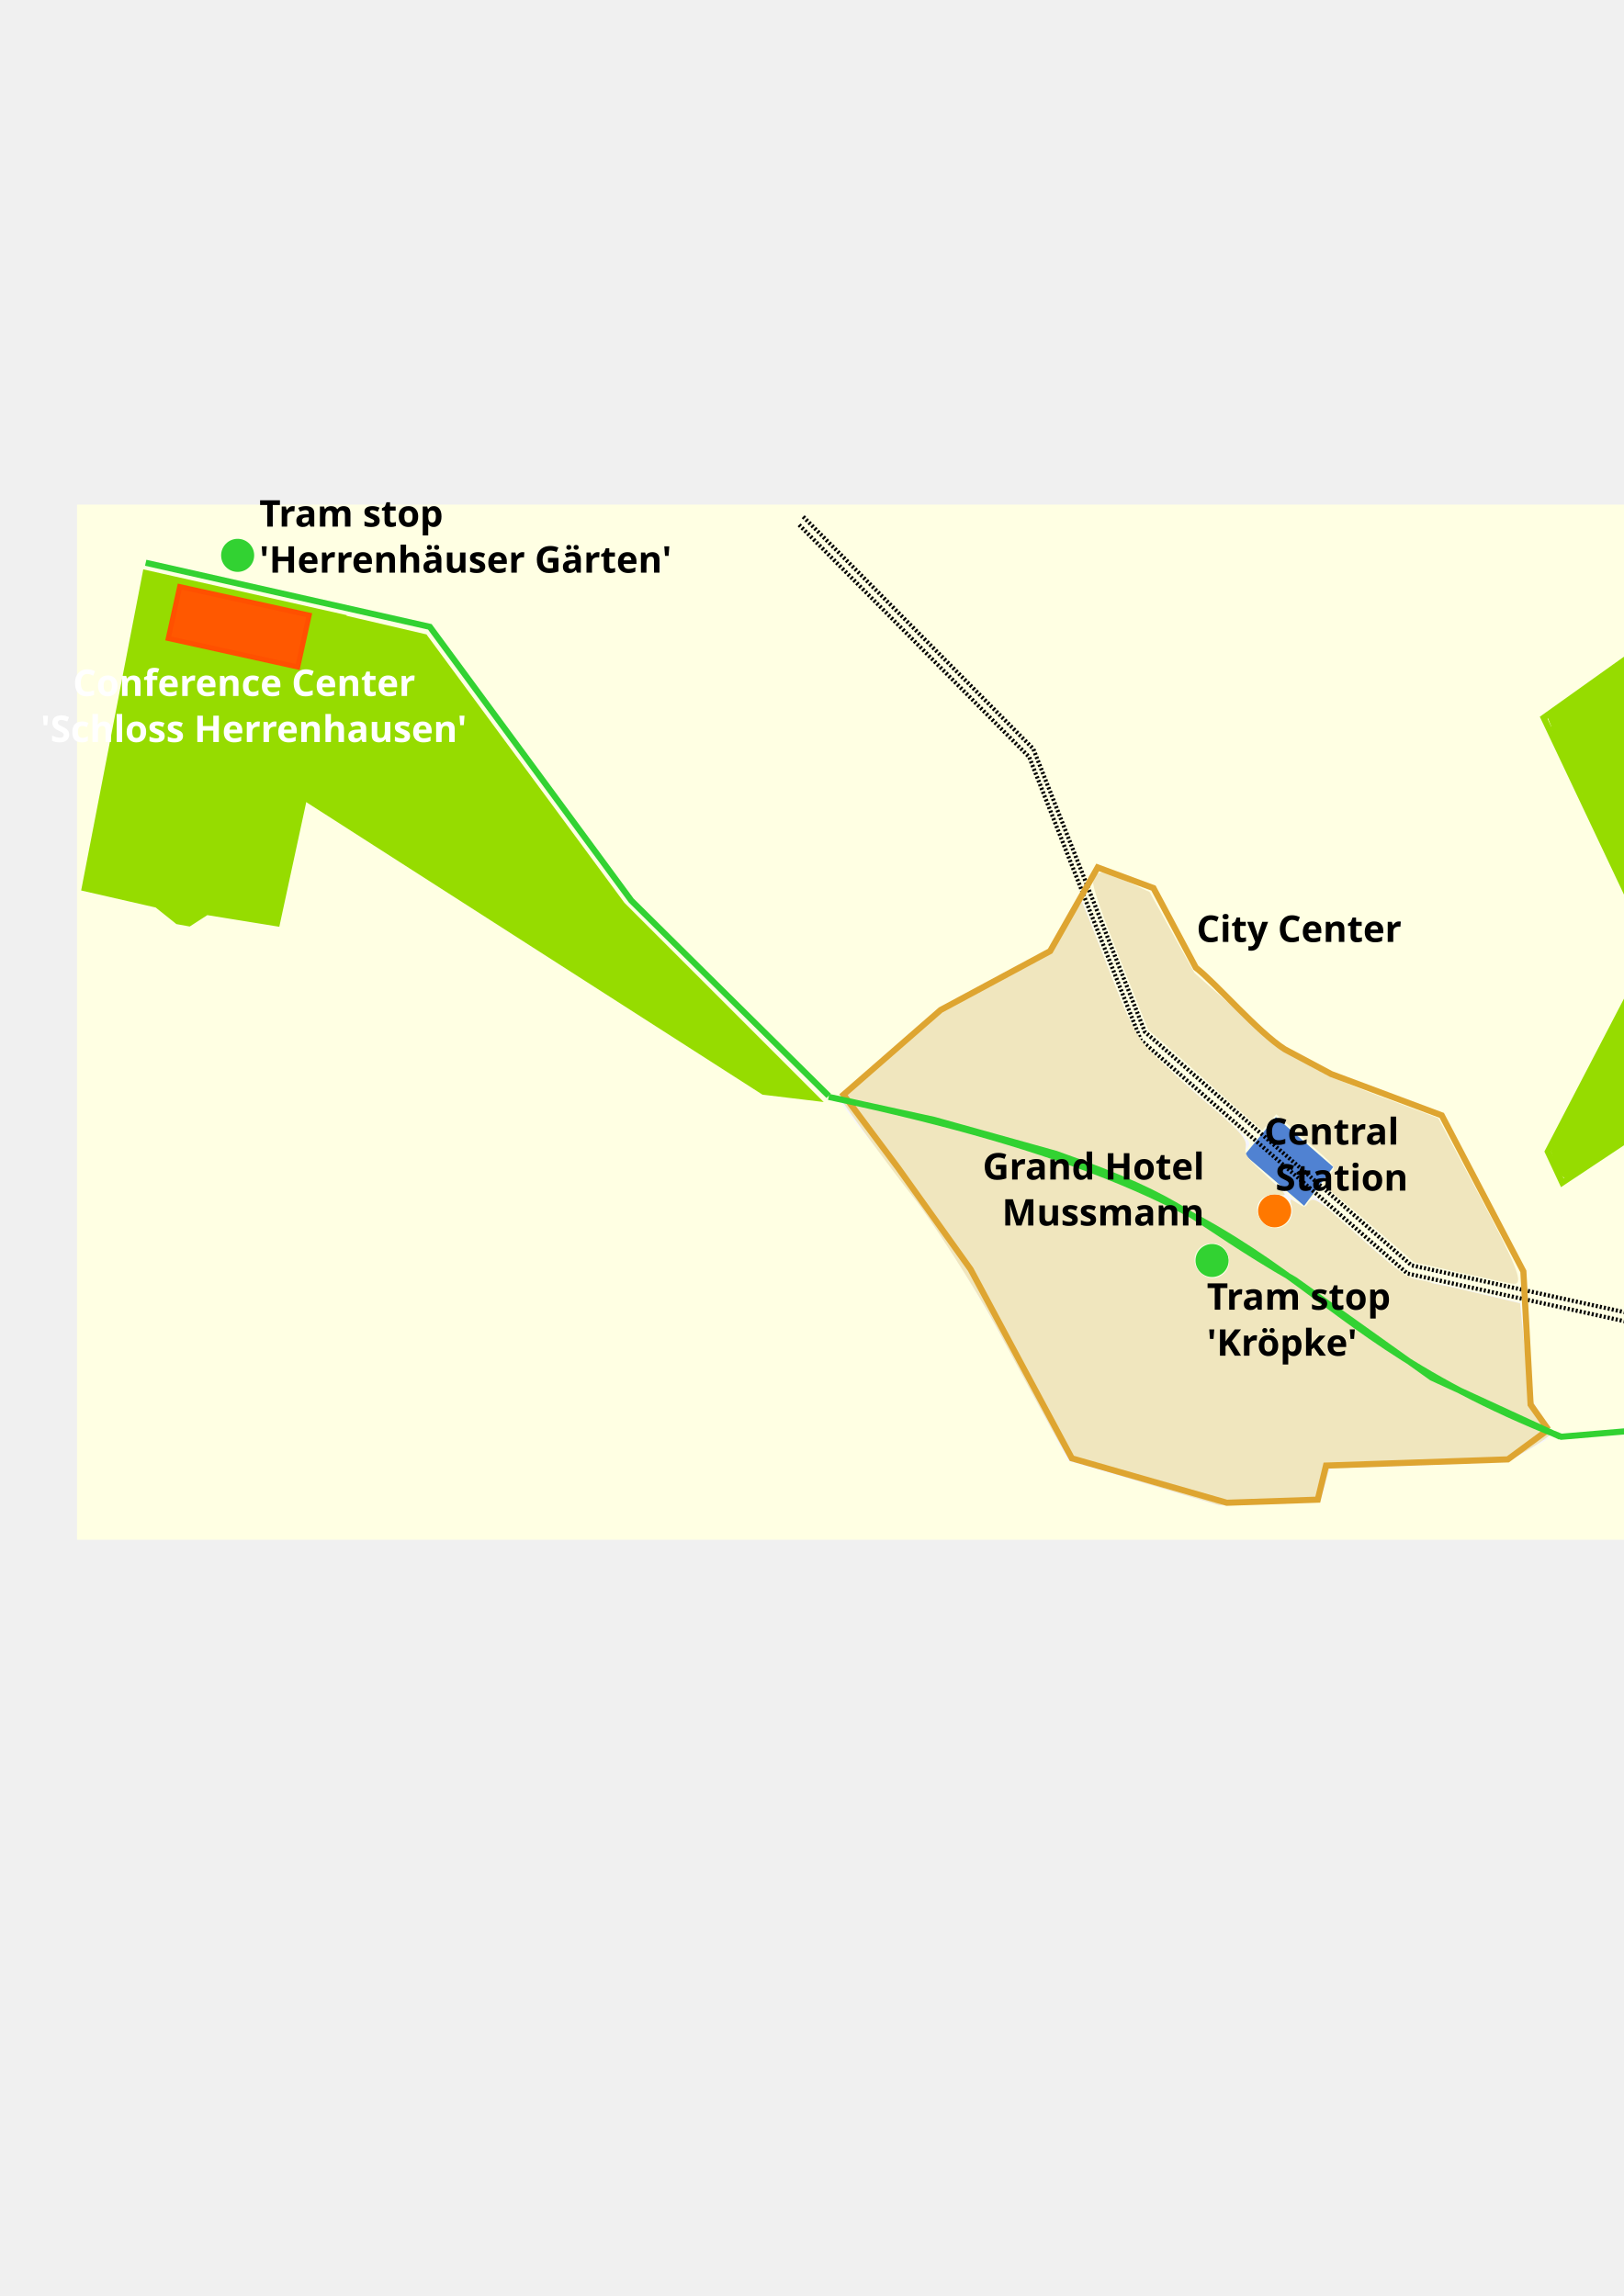
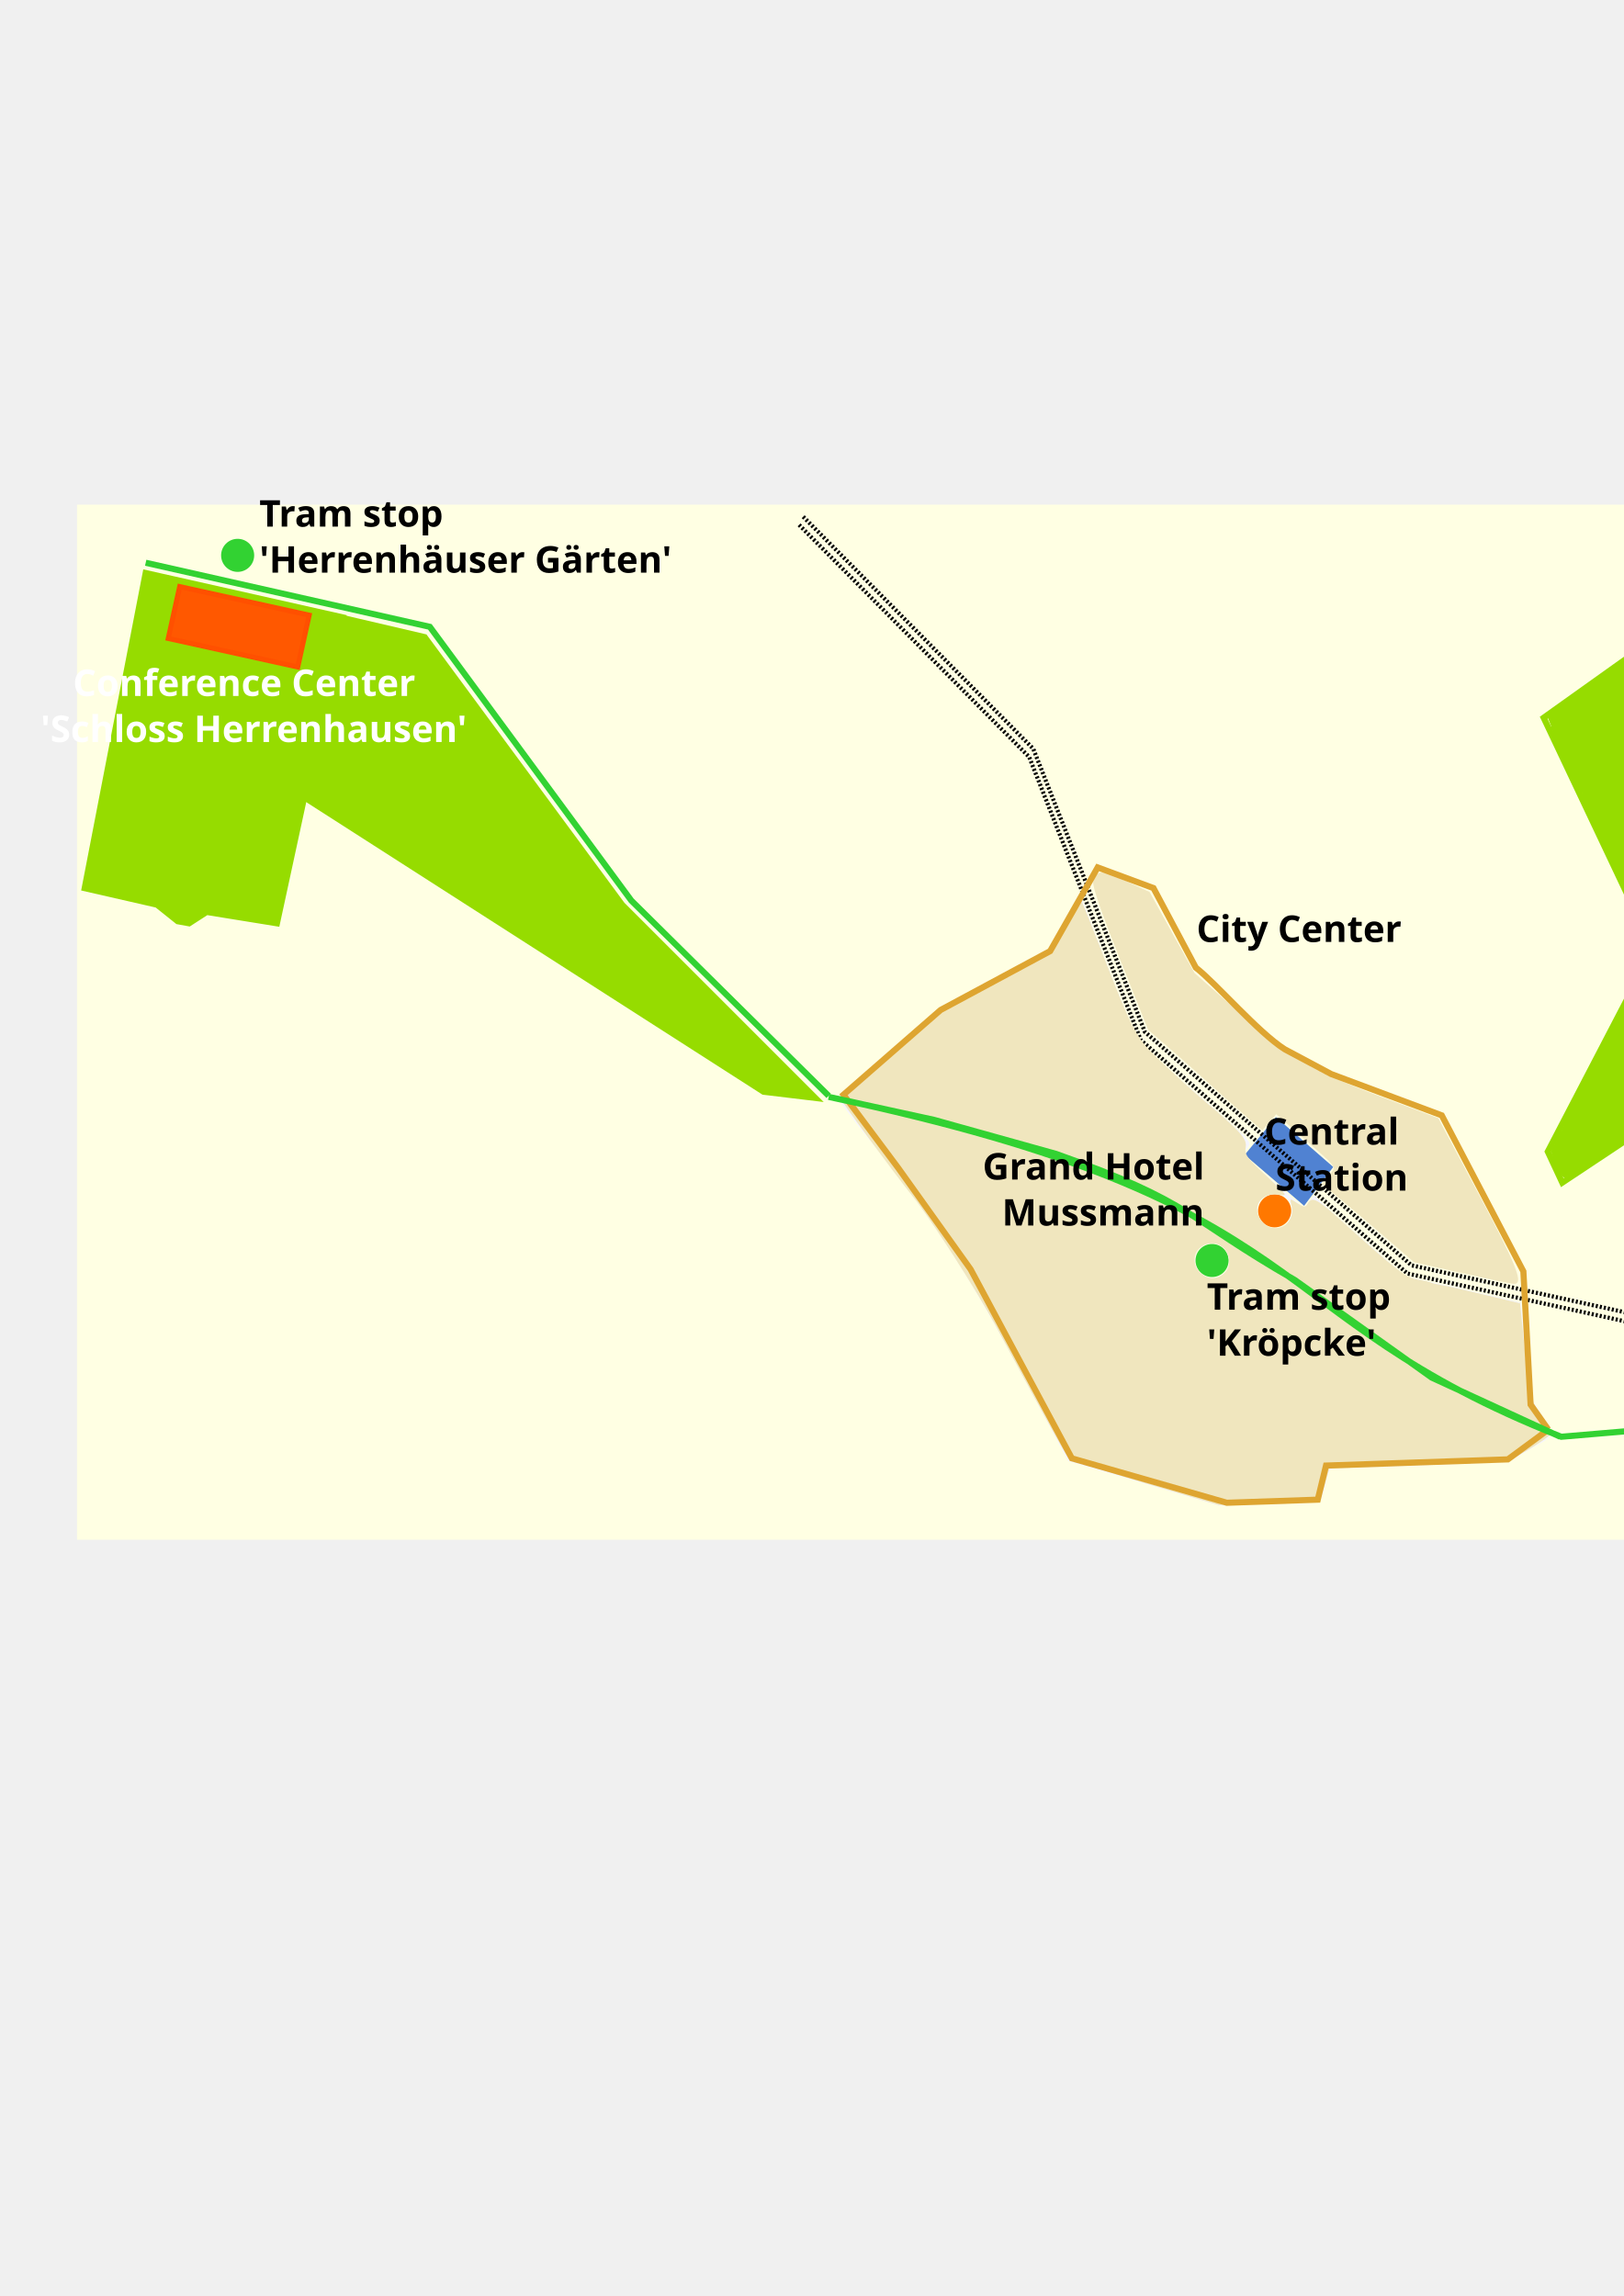
<svg xmlns="http://www.w3.org/2000/svg" width="210mm" height="297mm" id="svg2" version="1.1">
  <defs id="defs4" />
  <g id="layer1">
    <path style="fill:#5082d2;fill-opacity:1;stroke:#5082d2;stroke-width:0.253;stroke-linecap:square;stroke-linejoin:miter;stroke-miterlimit:4;stroke-opacity:1;stroke-dasharray:none;stroke-dashoffset:0" d="" id="path4258" />
    <path style="fill:#5082d2;fill-opacity:1;stroke:#5082d2;stroke-width:0.253;stroke-linecap:square;stroke-linejoin:miter;stroke-miterlimit:4;stroke-opacity:1;stroke-dasharray:none;stroke-dashoffset:0" d="" id="path4262" />
    <path style="fill:#5082d2;fill-opacity:1;stroke:#5082d2;stroke-width:0.253;stroke-linecap:square;stroke-linejoin:miter;stroke-miterlimit:4;stroke-opacity:1;stroke-dasharray:none;stroke-dashoffset:0" d="" id="path4264" />
    <path style="fill:#5082d2;fill-opacity:1;stroke:#5082d2;stroke-width:0.253;stroke-linecap:square;stroke-linejoin:miter;stroke-miterlimit:4;stroke-opacity:1;stroke-dasharray:none;stroke-dashoffset:0" d="" id="path4266" />
    <path style="fill:#5082d2;fill-opacity:1;stroke:#5082d2;stroke-width:0.253;stroke-linecap:square;stroke-linejoin:miter;stroke-miterlimit:4;stroke-opacity:1;stroke-dasharray:none;stroke-dashoffset:0" d="" id="path4268" />
    <g id="g3355">
-       <g id="g3414">
+       <g id="g3530">
        <rect style="fill:#ffffe3;fill-opacity:1;stroke:none" id="rect4427" width="1478.383" height="506.058" x="37.654" y="246.717" />
        <path style="fill:#96dc00;fill-opacity:1;stroke:#96dc00;stroke-width:3;stroke-linecap:butt;stroke-linejoin:miter;stroke-miterlimit:4;stroke-opacity:1;stroke-dasharray:none" d="m 71.216,280.169 -29.799,154.048 35.355,8.081 10.102,8.081 5.556,1.01 8.586,-5.556 34.345,5.556 32.325,-149.503 z" id="path4375" />
        <path style="fill:#96dc00;fill-opacity:1;stroke:#96dc00;stroke-width:3;stroke-linecap:butt;stroke-linejoin:miter;stroke-miterlimit:4;stroke-opacity:1;stroke-dasharray:none" d="m 147.987,389.286 225.264,144.452 25.254,3.03 -94.449,-94.449 -96.47,-130.815 -45.457,-10.607" id="path4377" />
        <path style="fill:#5082d2;fill-opacity:1;stroke:#5082d2;stroke-width:1px;stroke-linecap:butt;stroke-linejoin:miter;stroke-opacity:1" d="m 609.122,564.547 28.284,24.244 13.637,-18.183 -27.274,-23.739 z" id="path4379" />
        <path style="fill:none;stroke:#5082d2;stroke-width:3;stroke-linecap:butt;stroke-linejoin:miter;stroke-miterlimit:4;stroke-opacity:1;stroke-dasharray:none" d="m 1338.917,499.898 85.358,-29.294 9.091,-18.183 -36.871,-88.388 -100.005,42.931 29.294,69.701 -20.203,11.112 11.112,21.718 z" id="path4381" />
        <path style="fill:none;stroke:#32d232;stroke-width:3;stroke-linecap:butt;stroke-linejoin:miter;stroke-miterlimit:4;stroke-opacity:1;stroke-dasharray:none" d="M 405.071,535.758 308.602,440.299 210.112,306.453 71.216,275.139" id="path4385" />
        <path style="fill:none;stroke:#000000;stroke-width:3;stroke-linecap:butt;stroke-linejoin:miter;stroke-miterlimit:4;stroke-opacity:1;stroke-dasharray:none" d="m 1215.714,249.505 -47.143,52.857 -27.143,65.714 -17.143,100 -28.571,57.143 -40,68.571 -1.429,51.429 7.143,100" id="path4387" />
        <path style="fill:none;stroke:#96dc00;stroke-width:1px;stroke-linecap:butt;stroke-linejoin:miter;stroke-opacity:1" d="m 1056.62,642.834 48.487,-1.01 71.721,-131.32 35.355,21.213 109.096,-56.569 -95.965,-224.254 -52.528,56.569 -16.162,37.376 -16.163,55.558 -7.071,53.538 -19.193,50.508 -38.386,61.619 -14.142,32.325 z" id="path4389" />
        <path style="fill:none;stroke:#96dc00;stroke-width:3;stroke-linecap:butt;stroke-linejoin:miter;stroke-miterlimit:4;stroke-opacity:1;stroke-dasharray:none" d="m 1048.538,611.519 -26.264,-81.822 -85.863,11.112 -22.223,-62.629 -150.513,100.005 -7.071,-15.152 51.518,-98.995 -53.538,-113.137 144.452,-103.036 311.127,0.505 -44.447,51.518 -27.274,66.165 -17.678,101.52 -28.789,58.084 -40.911,69.195 z" id="path4391" />
        <path style="fill:none;stroke:#000000;stroke-width:2;stroke-linecap:butt;stroke-linejoin:miter;stroke-miterlimit:4;stroke-opacity:1;stroke-dasharray:1, 1;stroke-dashoffset:0" d="M 1466.742,614.57 882.873,661.037 689.934,618.611 559.625,504.464 505.076,366.073 391.939,251.925" id="path4393" />
        <path style="fill:#32d232;fill-opacity:1;stroke:none" id="path4399" d="m 603.061,381.621 a 8.081,8.081 0 1 1 -16.162,0 8.081,8.081 0 1 1 16.162,0 z" transform="translate(-2.5,234.6429)" />
        <path transform="translate(28.08992,210.3572)" style="fill:#ff7800;fill-opacity:1;stroke:none" id="path4399-7" d="m 603.061,381.621 a 8.081,8.081 0 1 1 -16.162,0 8.081,8.081 0 1 1 16.162,0 z" />
        <path style="fill:#32d232;fill-opacity:1;stroke:none" id="path4399-6" d="m 603.061,381.621 a 8.081,8.081 0 1 1 -16.162,0 8.081,8.081 0 1 1 16.162,0 z" transform="translate(809.3058,148.5985)" />
        <path style="fill:#ff7800;fill-opacity:1;stroke:none" id="path4399-1" d="m 603.061,381.621 a 8.081,8.081 0 1 1 -16.162,0 8.081,8.081 0 1 1 16.162,0 z" transform="translate(752.2632,-62.25635)" />
        <path style="fill:none;stroke:#000000;stroke-width:2;stroke-linecap:butt;stroke-linejoin:miter;stroke-miterlimit:4;stroke-opacity:1;stroke-dasharray:1, 1;stroke-dashoffset:0" d="M 1464.742,618.57 880.873,665.037 687.934,622.611 557.625,508.463 503.076,370.073 389.939,255.925" id="path4393-3" />
        <path style="fill:#5082d2;fill-opacity:1;stroke:none" d="m 1311.781,498.022 -5.007,-9.867 8.707,-4.74 c 4.789,-2.607 9.299,-5.175 10.022,-5.706 1.24,-0.912 0.559,-2.765 -12.023,-32.714 -7.336,-17.461 -13.91,-33.054 -14.609,-34.651 l -1.271,-2.903 48.877,-20.943 c 27.674,-11.858 49.134,-20.669 49.47,-20.311 0.327,0.347 8.511,20.138 18.187,43.978 l 17.593,43.347 -4.081,8.198 -4.081,8.198 -42.188,14.464 c -23.204,7.955 -46.958,16.501 -52.787,18.991 -5.829,2.49 -10.87,4.527 -11.2,4.527 -0.331,0 -2.855,-4.44 -5.608,-9.867 z" id="path4487" />
        <path style="fill:#96dc00;fill-opacity:1;stroke:#96dc00;stroke-opacity:1" d="m 1057.683,640.244 c 0.168,-0.999 1.292,-10.702 2.496,-21.563 l 2.19,-19.747 9.595,-21.412 c 6.84,-15.264 4.895,-14.208 26.31,-47.039 l 16.715,-25.626 9.598,-25.357 9.598,-25.357 3.381,-26.071 3.38,-26.071 8.196,-29.058 c 7.663,-27.169 8.457,-29.637 16.244,-46.892 l 8.048,-17.834 25.603,-27.584 c 14.082,-15.171 26.025,-28.93 26.232,-28.723 0.207,0.207 22.399,51.529 48.174,112.42 l 46.788,110.529 -2.493,1.176 c -1.232,0.647 -25.514,13.251 -53.959,28.01 l -51.719,26.834 -17.902,-10.754 c -9.846,-5.915 -18.005,-10.483 -18.131,-10.153 -0.126,0.33 -16.228,29.851 -35.783,65.601 l -35.555,65 -3.882,0.466 c -2.135,0.256 -12.78,0.592 -23.656,0.745 l -19.774,0.279 0.306,-1.816 z" id="path4489" />
        <path style="fill:#96dc00;fill-opacity:1;stroke:#96dc00;stroke-width:1.515;stroke-linecap:square;stroke-linejoin:miter;stroke-miterlimit:4;stroke-opacity:1;stroke-dasharray:none;stroke-dashoffset:0" d="m 1047.586,602.586 c -0.171,-0.417 -5.631,-17.342 -12.133,-37.611 -6.502,-20.269 -12.015,-36.916 -12.251,-36.991 -0.236,-0.076 -19.521,2.342 -42.856,5.373 -23.335,3.031 -42.564,5.358 -42.733,5.172 -0.168,-0.187 -5.269,-14.374 -11.336,-31.528 -6.066,-17.154 -11.197,-31.188 -11.402,-31.188 -0.205,0 -33.742,22.179 -74.527,49.287 -40.785,27.108 -74.562,49.508 -75.06,49.779 -0.794,0.432 -1.251,-0.24 -3.722,-5.471 -2.343,-4.962 -2.736,-6.176 -2.336,-7.226 0.264,-0.694 11.769,-22.948 25.566,-49.453 13.797,-26.504 25.086,-48.403 25.086,-48.664 0,-0.261 -11.941,-25.709 -26.535,-56.553 -14.594,-30.843 -26.47,-56.121 -26.39,-56.173 0.08,-0.052 32.253,-22.983 71.496,-50.958 l 71.351,-50.863 153.2,0.347 153.2,0.347 -21.006,24.339 -21.006,24.339 -13.726,33.321 -13.726,33.321 -8.836,50.722 -8.836,50.722 -14.255,28.784 c -14.129,28.529 -14.436,29.09 -34.747,63.387 l -20.492,34.603 -0.839,4.798 c -0.461,2.639 -0.979,4.457 -1.15,4.041 z" id="path4491" />
        <rect style="fill:#ff5800;fill-opacity:1;stroke:#ff5000;stroke-width:2.472;stroke-linecap:square;stroke-linejoin:miter;stroke-miterlimit:4;stroke-opacity:1;stroke-dasharray:none;stroke-dashoffset:0" id="rect4495" width="64.814" height="25.968" x="147.542" y="261.14" transform="matrix(0.9765364,0.2153525,-0.2153525,0.9765364,0,0)" />
        <path style="fill:#f5f5fd;fill-opacity:1;stroke:none" d="M 558.998,725.204 522.093,714.269 497.57,668.45 C 471.592,619.915 455.027,594.646 423.385,555.286 c -7.762,-9.655 -13.906,-18.143 -13.654,-18.863 0.252,-0.72 12.029,-11.02 26.172,-22.891 24.165,-20.282 27.277,-22.402 51.648,-35.18 l 25.934,-13.597 7.682,-12.646 7.682,-12.646 3.375,8.831 c 22.45,58.746 22.72,59.32 32.054,68.11 4.822,4.541 12.107,11.06 16.189,14.488 4.082,3.428 12.86,11.054 19.507,16.947 11.036,9.784 11.898,10.924 9.931,13.132 -1.184,1.33 -1.927,3.014 -1.649,3.744 0.277,0.73 6.932,6.859 14.789,13.621 l 14.286,12.294 2.563,-3.06 2.563,-3.06 6.009,5.727 c 3.305,3.15 13.346,12.055 22.313,19.79 l 16.305,14.063 27.904,6.203 c 15.347,3.412 28.095,6.394 28.329,6.628 0.234,0.234 1.157,10.34 2.052,22.458 1.555,21.058 1.83,22.349 6.205,29.176 9.004,14.049 9.252,12.512 -3.189,19.761 l -11.054,6.441 -39.628,1.542 c -21.796,0.848 -41.517,1.542 -43.826,1.542 -3.932,0 -4.311,0.507 -5.988,8.002 -0.985,4.401 -2.477,8.204 -3.317,8.451 -0.839,0.247 -12.133,0.764 -25.097,1.148 l -23.571,0.698 -36.905,-10.935 z m 39.292,-102.585 c 5.421,-4.906 1.605,-14.779 -5.711,-14.779 -7.912,0 -11.545,8.703 -5.963,14.286 3.474,3.474 8.16,3.672 11.673,0.493 z m 29.184,-23.015 c 3.292,-2.198 4.889,-7.208 3.479,-10.916 -2.528,-6.649 -13.309,-6.593 -15.847,0.082 -2.158,5.677 1.988,11.883 7.939,11.883 1.571,0 3.564,-0.472 4.429,-1.05 l 0,6e-5 z" id="path4499" />
        <path style="fill:#f0e6be;fill-opacity:1;stroke:none" d="m 714.297,622.325 -23.035,-5.199 -13.212,-11.429 c -7.266,-6.286 -17.324,-14.847 -22.35,-19.026 l -9.138,-7.597 3.074,-4.317 c 3.549,-4.983 5.338,-2.485 -14.055,-19.627 l -11.751,-10.387 -3.406,3.959 -3.406,3.959 -9.742,-8.482 c -5.358,-4.665 -13.645,-12.052 -18.415,-16.415 -4.77,-4.363 -12.931,-11.602 -18.135,-16.088 l -9.463,-8.155 -13.894,-34.837 c -9.173,-23 -13.584,-35.814 -12.982,-37.712 1.831,-5.769 3.956,-5.802 15.962,-0.246 l 11.588,5.363 10.976,19.804 10.976,19.804 19.395,17.143 c 27.57,24.368 38.318,30.857 71.905,43.408 l 27.857,10.41 19.643,36.922 c 19.161,36.016 22.434,44.436 17.143,44.102 -1.375,-0.087 -12.866,-2.498 -25.535,-5.357 z" id="path4501" />
        <path style="fill:#f0e6be;fill-opacity:1;stroke:none" d="m 560.093,725.266 c -19.59,-5.806 -36.375,-11.177 -37.3,-11.936 -1.526,-1.252 -8.062,-13.049 -35.89,-64.775 -9.483,-17.627 -31.8,-52.495 -40.698,-63.586 -9.873,-12.306 -35.302,-46.886 -35.302,-48.005 0,-0.796 8.196,-8.434 18.214,-16.974 10.018,-8.54 18.857,-16.243 19.643,-17.119 3.231,-3.602 26.966,-18.144 45.279,-27.742 l 19.565,-10.254 7.431,-12.117 c 4.087,-6.664 7.638,-11.91 7.891,-11.656 0.253,0.253 4.31,10.391 9.015,22.528 16.315,42.085 17.156,43.642 30.378,56.175 6.528,6.188 15.403,14.223 19.724,17.857 18.351,15.435 21.702,19.176 20.877,23.304 -0.678,3.388 0.584,5.123 10.096,13.888 10.571,9.74 10.737,9.996 6.021,9.257 -8.764,-1.373 -13.623,6.078 -8.342,12.791 6.051,7.693 17.098,1.84 14.595,-7.732 -0.886,-3.389 -0.862,-3.397 2.865,-0.955 3.17,2.077 3.937,2.147 4.896,0.445 2.185,-3.877 4.317,-2.89 15.544,7.194 28.522,25.619 32.652,28.826 38.266,29.718 3.035,0.482 5.925,1.126 6.422,1.431 0.498,0.305 3.155,0.943 5.905,1.417 2.75,0.475 12.393,2.642 21.428,4.816 l 16.428,3.953 2.284,22.825 c 2.2,21.989 2.476,23.138 7.519,31.343 2.879,4.685 5.013,9.185 4.743,10 -0.271,0.815 -4.983,4.132 -10.472,7.371 l -9.98,5.888 -31.331,1.114 c -17.232,0.613 -32.939,1.213 -34.903,1.334 -1.964,0.121 -7.507,0.345 -12.317,0.498 l -8.746,0.278 -2.068,7.435 c -2.554,9.18 -2.966,9.312 -31.251,10.023 l -20.81,0.523 -35.618,-10.556 z m 38.198,-102.647 c 5.421,-4.906 1.605,-14.779 -5.711,-14.779 -7.912,0 -11.545,8.703 -5.963,14.286 3.474,3.474 8.16,3.672 11.673,0.493 z" id="path4503" />
        <text xml:space="preserve" style="font-size:18px;font-style:normal;font-variant:normal;font-weight:bold;font-stretch:normal;line-height:125%;letter-spacing:0px;word-spacing:0px;fill:#ffffff;fill-opacity:1;stroke:none;font-family:Calibri;-inkscape-font-specification:Sans Bold" x="1331.886" y="425.399" id="text4505">
          <tspan id="tspan4507" x="1331.886" y="425.399">MHH</tspan>
        </text>
        <text xml:space="preserve" style="font-size:18px;font-style:normal;font-variant:normal;font-weight:bold;font-stretch:normal;line-height:125%;letter-spacing:0px;word-spacing:0px;fill:#000000;fill-opacity:1;stroke:none;font-family:Calibri;-inkscape-font-specification:Sans Bold" x="1278.095" y="306.706" id="text4509">
          <tspan id="tspan4511" x="1278.095" y="306.706">IBIS Hotel</tspan>
        </text>
        <path style="fill:#32d232;fill-opacity:1;stroke:none" id="path4399-6-2" d="m 603.061,381.621 a 8.081,8.081 0 1 1 -16.162,0 8.081,8.081 0 1 1 16.162,0 z" transform="translate(776.0497,-52.69169)" />
        <text xml:space="preserve" style="font-size:18px;font-style:normal;font-variant:normal;font-weight:bold;font-stretch:normal;line-height:125%;letter-spacing:0px;word-spacing:0px;fill:#000000;fill-opacity:1;stroke:none;font-family:Calibri;-inkscape-font-specification:Sans Bold" x="1389.717" y="314.029" id="text4531">
          <tspan id="tspan4533" x="1389.717" y="314.029">Bus stop</tspan>
          <tspan x="1389.717" y="336.529" id="tspan4535">'Nobelring'</tspan>
        </text>
        <text xml:space="preserve" style="font-size:18px;font-style:normal;font-variant:normal;font-weight:bold;font-stretch:normal;line-height:125%;letter-spacing:0px;word-spacing:0px;fill:#000000;fill-opacity:1;stroke:none;font-family:Calibri;-inkscape-font-specification:Sans Bold" x="1267.236" y="533.99" id="text4537">
          <tspan id="tspan4539" x="1267.236" y="533.99">Bus/Tram stop</tspan>
          <tspan x="1267.236" y="556.49" id="tspan4541">'Misburger Straße'</tspan>
        </text>
        <text xml:space="preserve" style="font-size:18px;font-style:normal;font-variant:normal;font-weight:bold;font-stretch:normal;line-height:125%;letter-spacing:0px;word-spacing:0px;fill:#000000;fill-opacity:1;stroke:none;font-family:Calibri;-inkscape-font-specification:Sans Bold" x="584.878" y="460.502" id="text4555">
          <tspan id="tspan4557" x="584.878" y="460.502">City Center</tspan>
        </text>
        <text xml:space="preserve" style="font-size:18px;font-style:normal;font-variant:normal;font-weight:bold;font-stretch:normal;text-align:center;line-height:125%;letter-spacing:0px;word-spacing:0px;text-anchor:middle;fill:#000000;fill-opacity:1;stroke:none;font-family:Calibri;-inkscape-font-specification:Sans Bold" x="676.927" y="559.583" id="text4569">
          <tspan id="tspan4571" x="678.966" y="559.583">Central </tspan>
          <tspan x="676.927" y="582.083" id="tspan4603">Station</tspan>
        </text>
        <text xml:space="preserve" style="font-size:18px;font-style:normal;font-variant:normal;font-weight:bold;font-stretch:normal;line-height:125%;letter-spacing:0px;word-spacing:0px;fill:#000000;fill-opacity:1;stroke:none;font-family:Calibri;-inkscape-font-specification:Sans Bold" x="126.774" y="257.461" id="text4573">
          <tspan id="tspan4575" x="126.774" y="257.461">Tram stop</tspan>
          <tspan x="126.774" y="279.961" id="tspan4577">'Herrenhäuser Gärten'</tspan>
        </text>
        <text xml:space="preserve" style="font-size:18px;font-style:normal;font-variant:normal;font-weight:bold;font-stretch:normal;text-align:center;line-height:125%;letter-spacing:0px;word-spacing:0px;text-anchor:middle;fill:#ffffff;fill-opacity:1;stroke:none;font-family:Calibri;-inkscape-font-specification:Sans Bold" x="145.086" y="340.253" id="text4579">
          <tspan id="tspan4581" x="145.086" y="340.253">Conference Center</tspan>
          <tspan x="145.086" y="362.753" id="tspan4583">'Schloss Herrenhausen'</tspan>
        </text>
        <path style="fill:#32d232;fill-opacity:1;stroke:none" id="path4399-6-21" d="m 603.061,381.621 a 8.081,8.081 0 1 1 -16.162,0 8.081,8.081 0 1 1 16.162,0 z" transform="translate(-478.8123,-110.1066)" />
        <path style="fill:#32d232;fill-opacity:1;stroke:none" id="path4399-6-1" d="m 603.061,381.621 a 8.081,8.081 0 1 1 -16.162,0 8.081,8.081 0 1 1 16.162,0 z" transform="translate(835.7344,33.59845)" />
        <text xml:space="preserve" style="font-size:18px;font-style:normal;font-variant:normal;font-weight:bold;font-stretch:normal;line-height:125%;letter-spacing:0px;word-spacing:0px;fill:#000000;fill-opacity:1;stroke:none;font-family:Calibri;-inkscape-font-specification:Sans Bold" x="1416.429" y="380.505" id="text4179">
          <tspan x="1416.429" y="380.505" id="tspan4185">Tram stop</tspan>
          <tspan x="1416.429" y="403.005" id="tspan4183">'MHH'</tspan>
        </text>
        <path style="fill:none;stroke:#dea531;stroke-width:3;stroke-linecap:butt;stroke-linejoin:miter;stroke-miterlimit:4;stroke-opacity:1;stroke-dasharray:none" d="m 756.778,698.846 -8.586,-12.122 -3.536,-65.155 -39.901,-76.267 -54.043,-20.203 -22.728,-12.122 C 614.906,504.64 594.34,480.656 584.547,473.077 l -20.708,-38.891 -27.274,-10.102 -23.234,40.911 -53.538,28.789 -47.477,41.416 26.769,35.86 35.355,49.497 49.497,92.429 75.761,21.718 44.447,-1.515 4.041,-16.668 88.893,-3.03 19.193,-14.142" id="path4383-1" />
        <path style="fill:none;stroke:#32d232;stroke-width:3;stroke-linecap:butt;stroke-linejoin:miter;stroke-miterlimit:4;stroke-opacity:1;stroke-dasharray:none" d="m 1357.14,294.331 23.234,27.779 56.063,137.886 -14.142,29.294 -20.708,130.815 -7.071,25.759 -29.294,49.497 -240.416,-39.396 -40.406,19.193 -321.229,27.274 C 612.205,642.792 648.981,587.865 405.071,536.263 l 51.524,11.243 59.641,16.64 c 67.209,23.732 62.679,30.588 116.741,61.679 l 66.873,47.684 62.815,28.924" id="path4383" />
        <text xml:space="preserve" style="font-size:18px;font-style:normal;font-variant:normal;font-weight:bold;font-stretch:normal;text-align:center;line-height:125%;letter-spacing:0px;word-spacing:0px;text-anchor:middle;fill:#000000;fill-opacity:1;stroke:none;font-family:Calibri;-inkscape-font-specification:Sans Bold" x="560.283" y="576.669" id="text4565">
          <tspan x="560.283" y="576.669" id="tspan4607">Grand Hotel</tspan>
          <tspan x="560.283" y="599.169" id="tspan4605">Mussmann</tspan>
        </text>
        <text xml:space="preserve" style="font-size:18px;font-style:normal;font-variant:normal;font-weight:bold;font-stretch:normal;line-height:125%;letter-spacing:0px;word-spacing:0px;fill:#000000;fill-opacity:1;stroke:none;font-family:Calibri;-inkscape-font-specification:Sans Bold" x="589.929" y="640.309" id="text4559">
          <tspan id="tspan4561" x="589.929" y="640.309">Tram stop</tspan>
-           <tspan x="589.929" y="662.809" id="tspan4563">'Kröpke'</tspan>
+           <tspan x="589.929" y="662.809" id="tspan4563">'Kröpcke'</tspan>
        </text>
      </g>
    </g>
  </g>
</svg>
